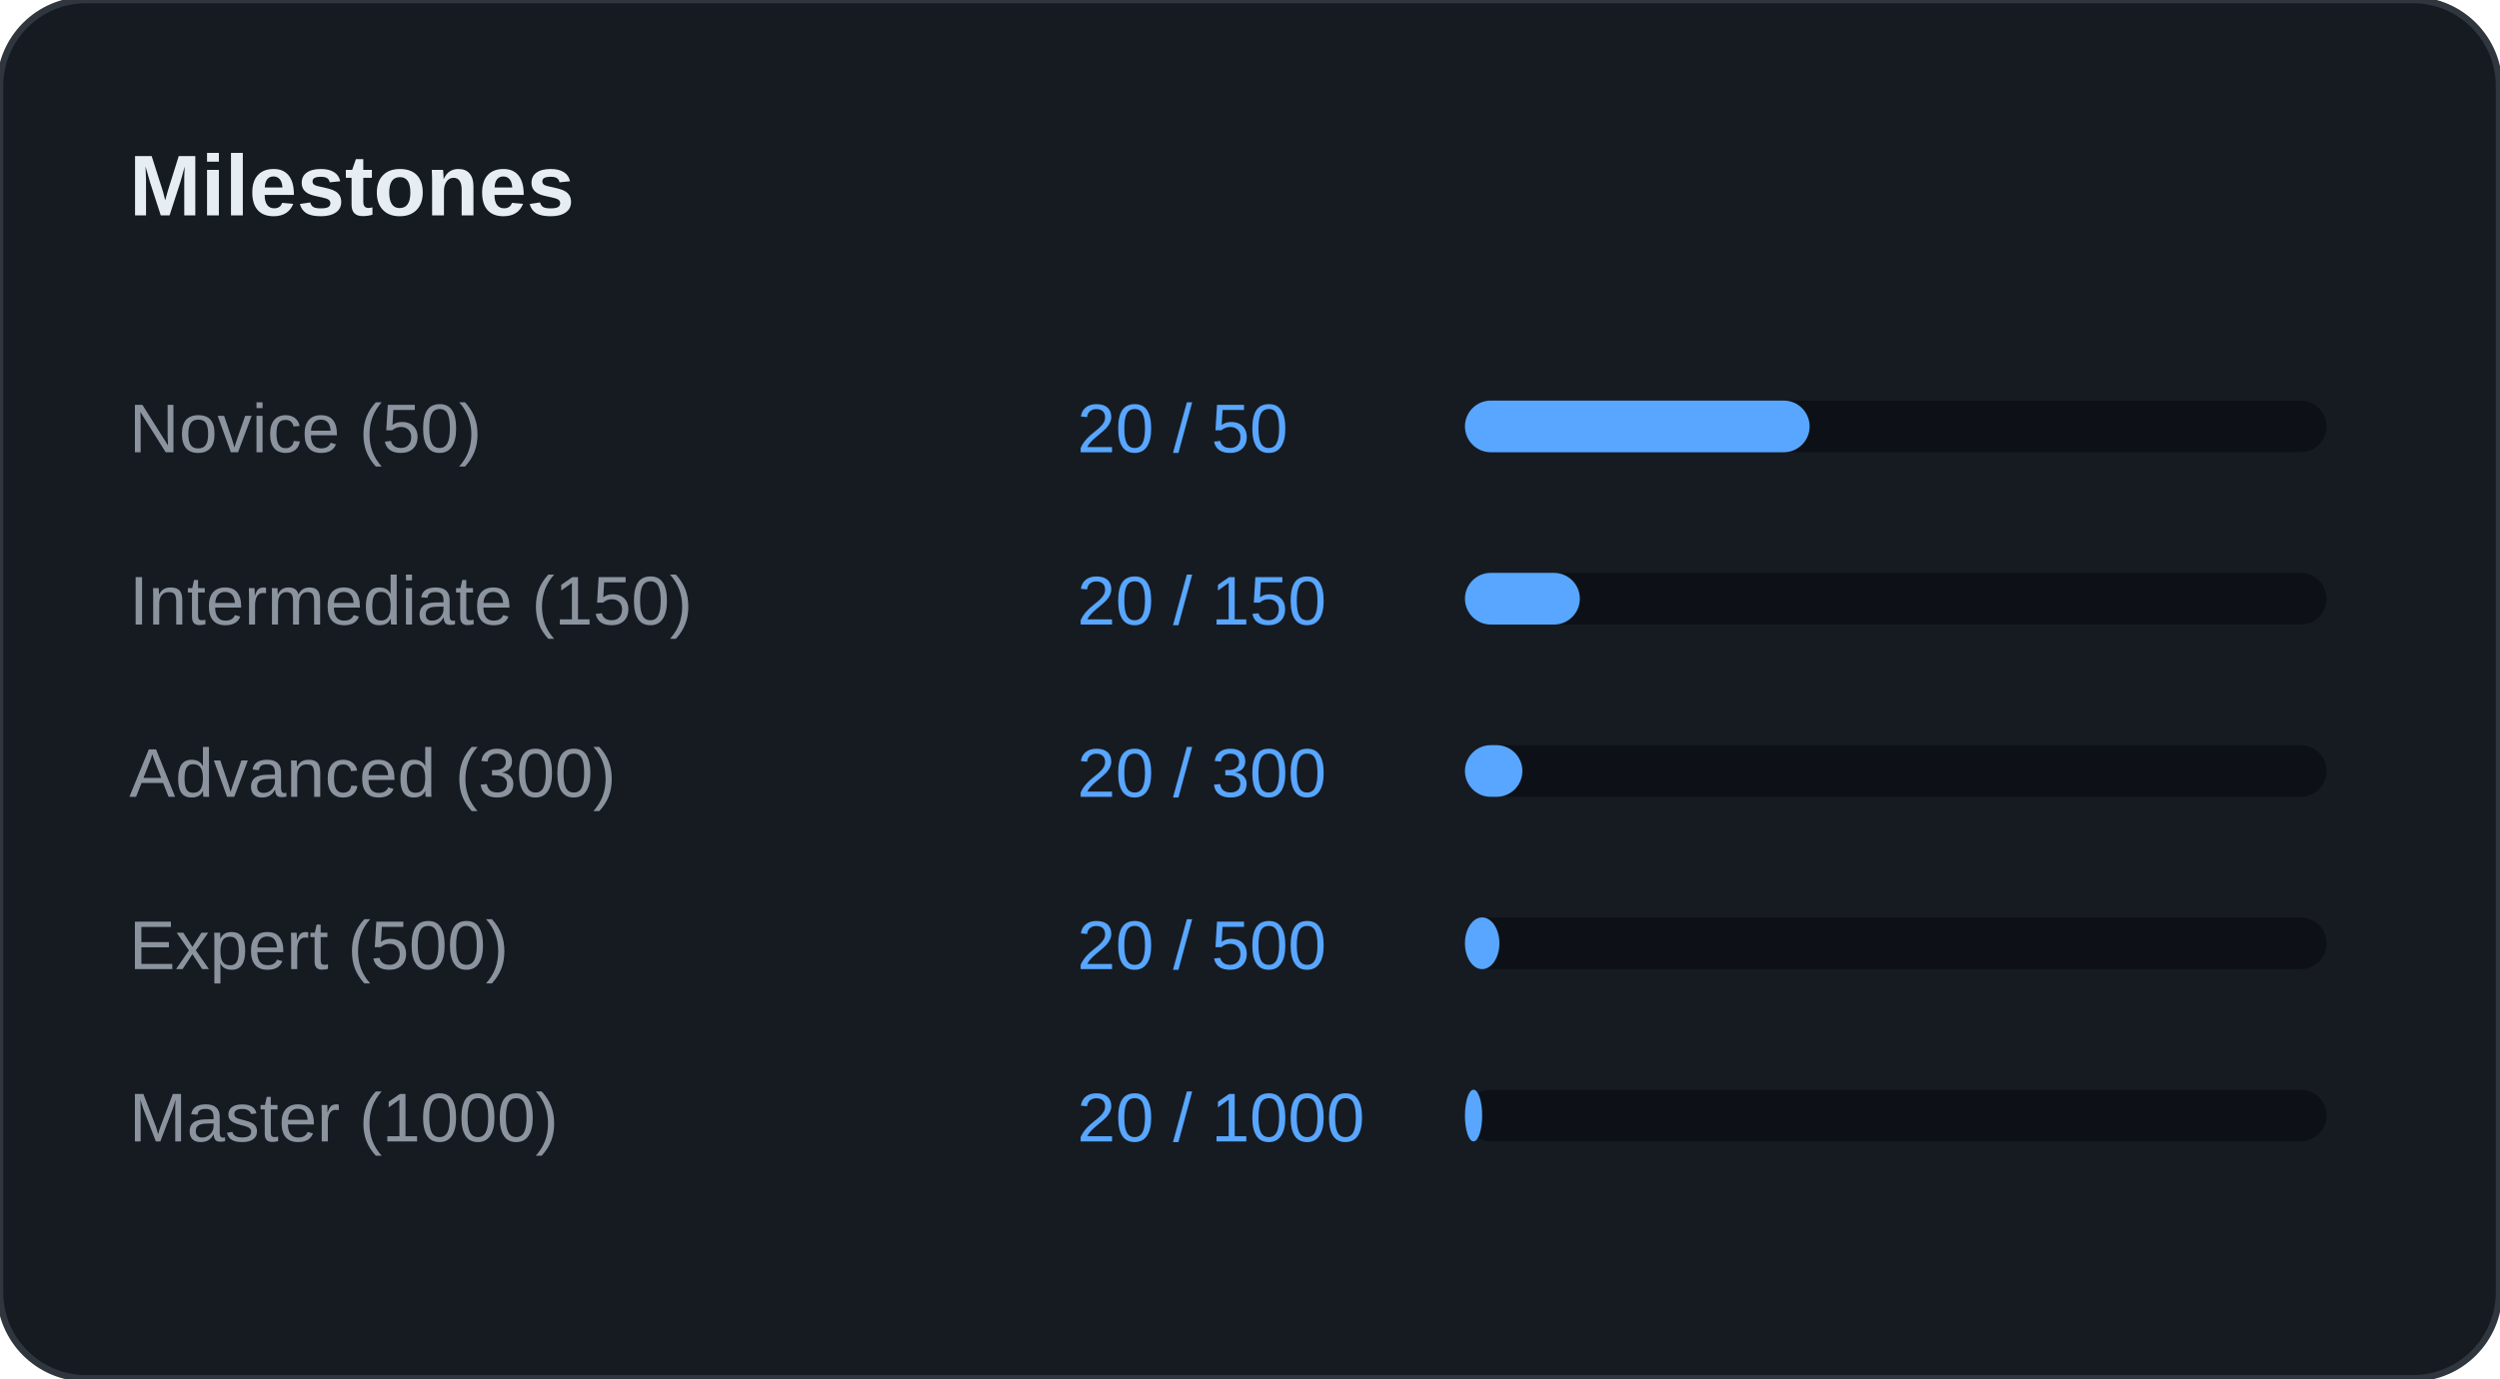
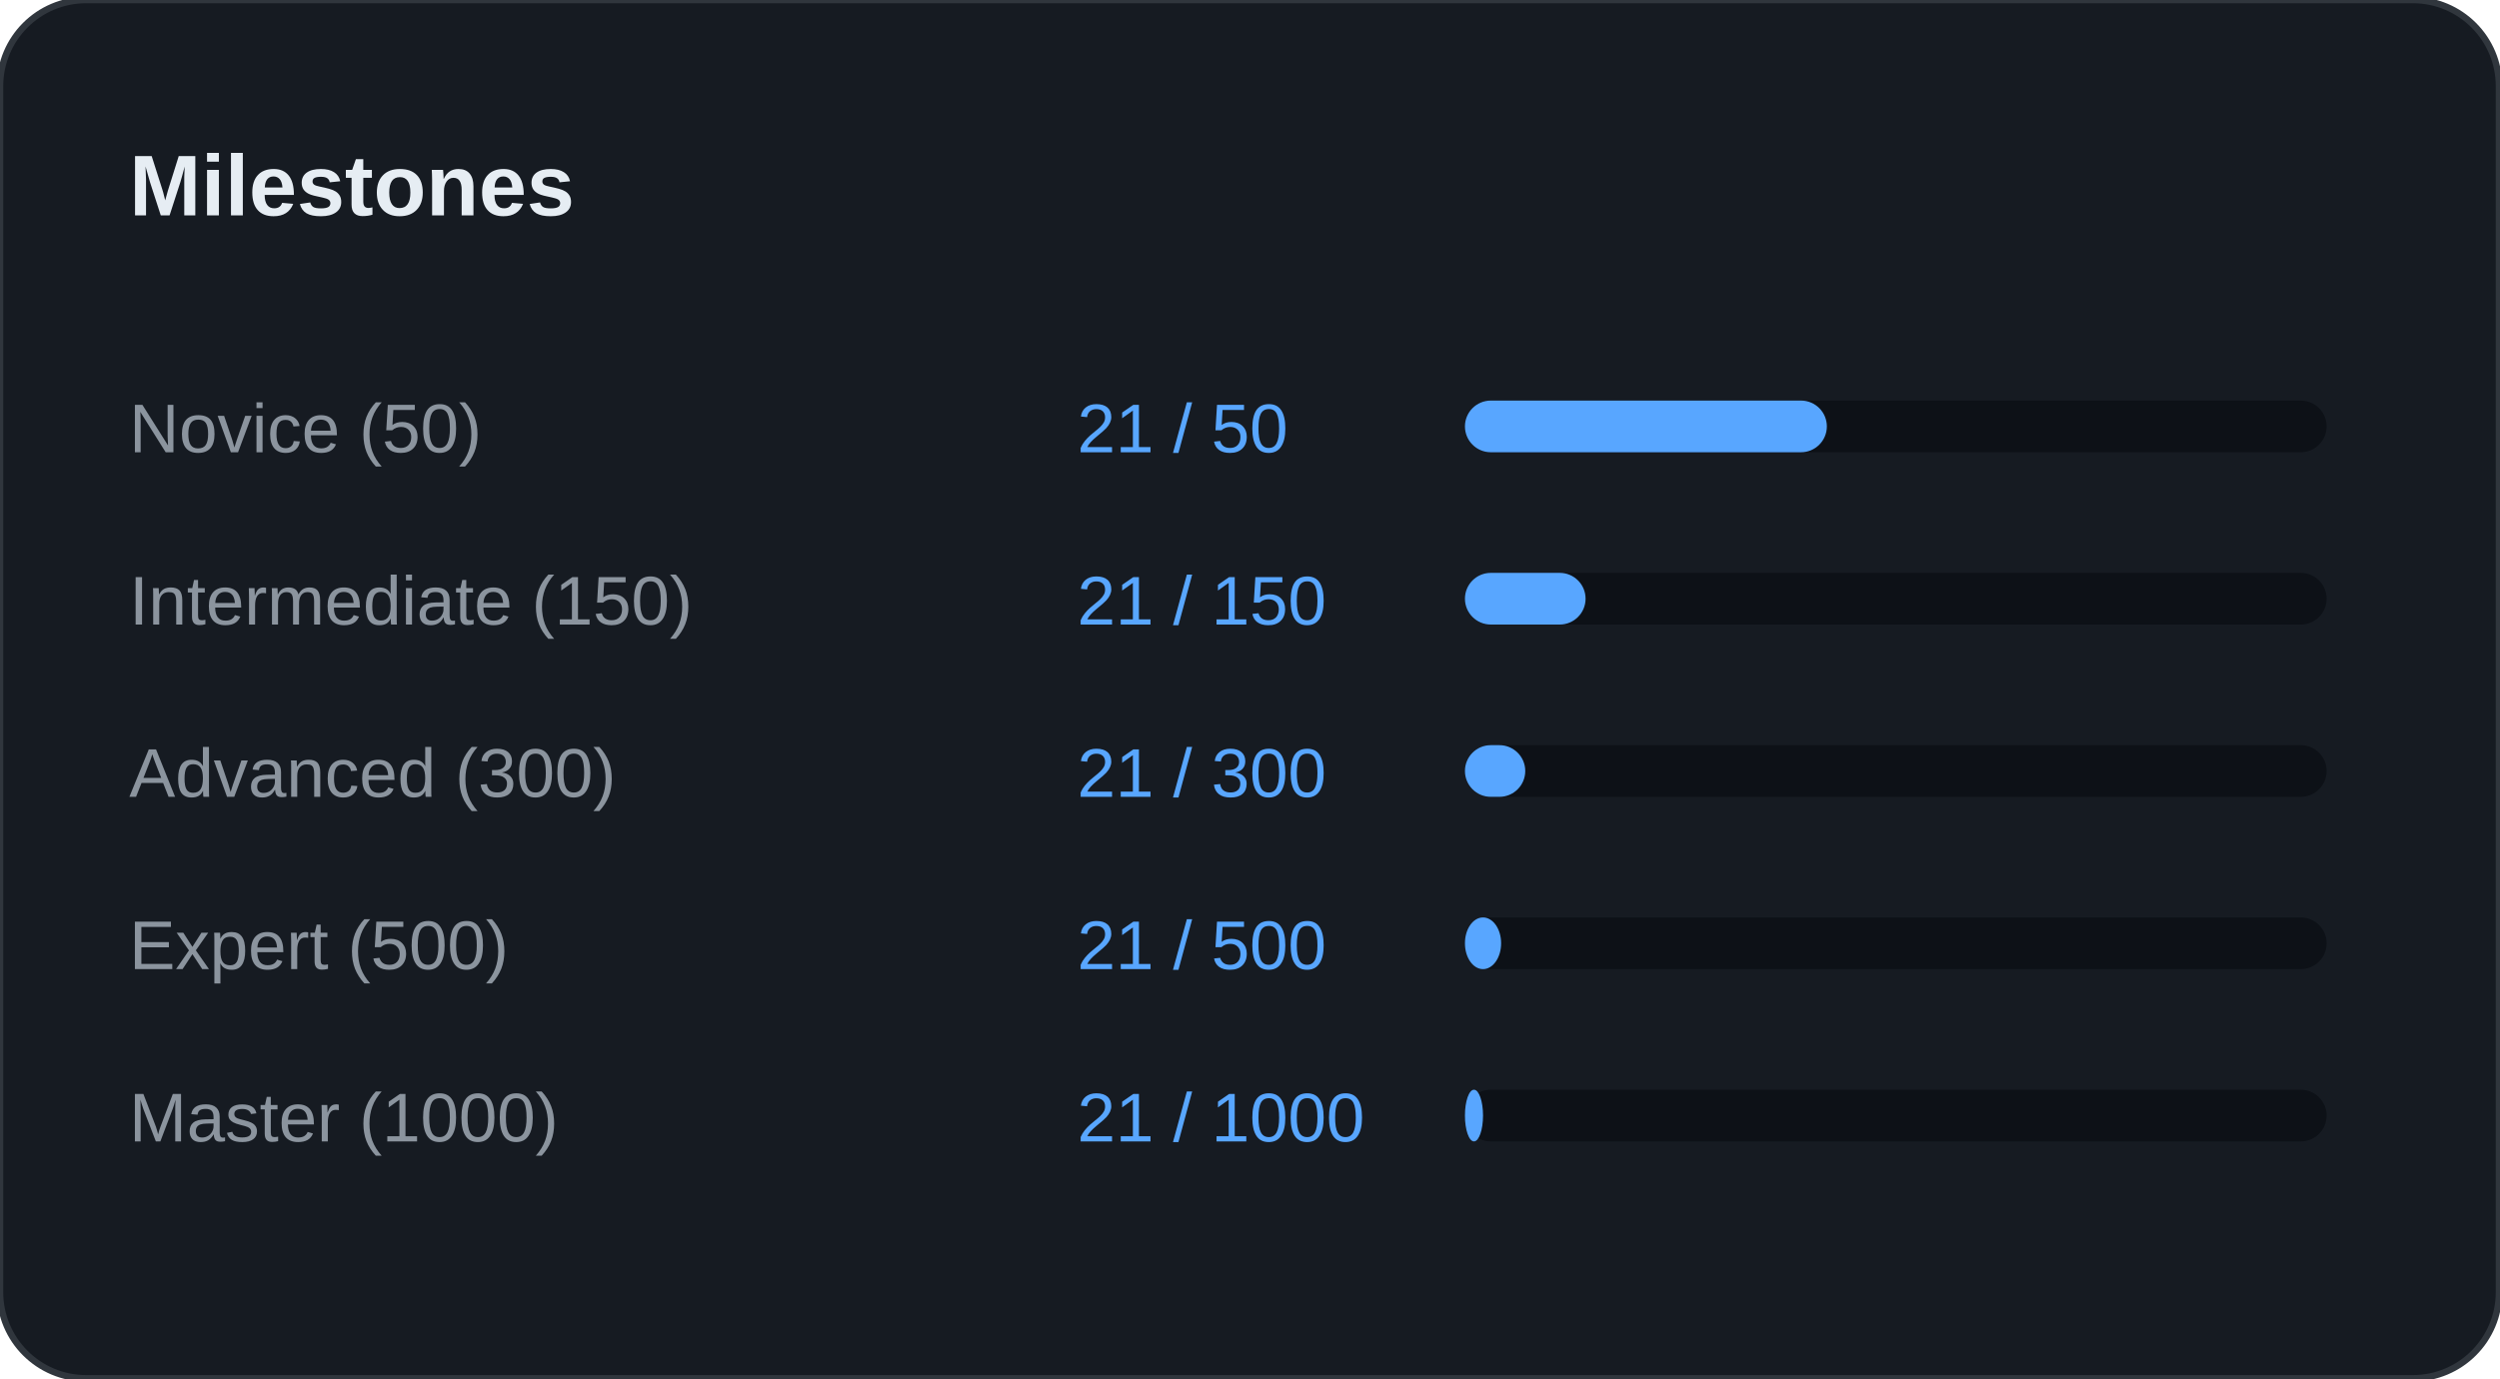
<svg xmlns="http://www.w3.org/2000/svg" width="100%" viewBox="0 0 580 320" preserveAspectRatio="xMidYMid meet">
  <rect width="580" height="320" rx="20" fill="#161B22" stroke="#30363D" stroke-width="1.5" />
  <text x="30" y="50" font-family="Segoe UI, Arial, sans-serif" font-size="20" font-weight="bold" fill="#E6EDF3">Milestones</text>
  <text x="30" y="105" font-family="Segoe UI, Arial, sans-serif" font-size="16" fill="#8B949E">Novice (50)</text>
-   <text x="250" y="105" font-family="Segoe UI, Arial, sans-serif" font-size="16" fill="#58A6FF">20 / 50</text>
+   <text x="250" y="105" font-family="Segoe UI, Arial, sans-serif" font-size="16" fill="#58A6FF">21 / 50</text>
  <rect x="340" y="93" width="200" height="12" rx="6" fill="#0D1117" />
-   <rect x="340" y="93" width="80" height="12" rx="6" fill="#58A6FF" />
+   <rect x="340" y="93" width="84" height="12" rx="6" fill="#58A6FF" />
  <text x="30" y="145" font-family="Segoe UI, Arial, sans-serif" font-size="16" fill="#8B949E">Intermediate (150)</text>
-   <text x="250" y="145" font-family="Segoe UI, Arial, sans-serif" font-size="16" fill="#58A6FF">20 / 150</text>
+   <text x="250" y="145" font-family="Segoe UI, Arial, sans-serif" font-size="16" fill="#58A6FF">21 / 150</text>
  <rect x="340" y="133" width="200" height="12" rx="6" fill="#0D1117" />
-   <rect x="340" y="133" width="26.667" height="12" rx="6" fill="#58A6FF" />
+   <rect x="340" y="133" width="28" height="12" rx="6" fill="#58A6FF" />
  <text x="30" y="185" font-family="Segoe UI, Arial, sans-serif" font-size="16" fill="#8B949E">Advanced (300)</text>
-   <text x="250" y="185" font-family="Segoe UI, Arial, sans-serif" font-size="16" fill="#58A6FF">20 / 300</text>
+   <text x="250" y="185" font-family="Segoe UI, Arial, sans-serif" font-size="16" fill="#58A6FF">21 / 300</text>
  <rect x="340" y="173" width="200" height="12" rx="6" fill="#0D1117" />
-   <rect x="340" y="173" width="13.333" height="12" rx="6" fill="#58A6FF" />
+   <rect x="340" y="173" width="14" height="12" rx="6" fill="#58A6FF" />
  <text x="30" y="225" font-family="Segoe UI, Arial, sans-serif" font-size="16" fill="#8B949E">Expert (500)</text>
-   <text x="250" y="225" font-family="Segoe UI, Arial, sans-serif" font-size="16" fill="#58A6FF">20 / 500</text>
+   <text x="250" y="225" font-family="Segoe UI, Arial, sans-serif" font-size="16" fill="#58A6FF">21 / 500</text>
  <rect x="340" y="213" width="200" height="12" rx="6" fill="#0D1117" />
-   <rect x="340" y="213" width="8" height="12" rx="6" fill="#58A6FF" />
+   <rect x="340" y="213" width="8.4" height="12" rx="6" fill="#58A6FF" />
  <text x="30" y="265" font-family="Segoe UI, Arial, sans-serif" font-size="16" fill="#8B949E">Master (1000)</text>
-   <text x="250" y="265" font-family="Segoe UI, Arial, sans-serif" font-size="16" fill="#58A6FF">20 / 1000</text>
+   <text x="250" y="265" font-family="Segoe UI, Arial, sans-serif" font-size="16" fill="#58A6FF">21 / 1000</text>
  <rect x="340" y="253" width="200" height="12" rx="6" fill="#0D1117" />
-   <rect x="340" y="253" width="4" height="12" rx="6" fill="#58A6FF" />
+   <rect x="340" y="253" width="4.2" height="12" rx="6" fill="#58A6FF" />
</svg>
